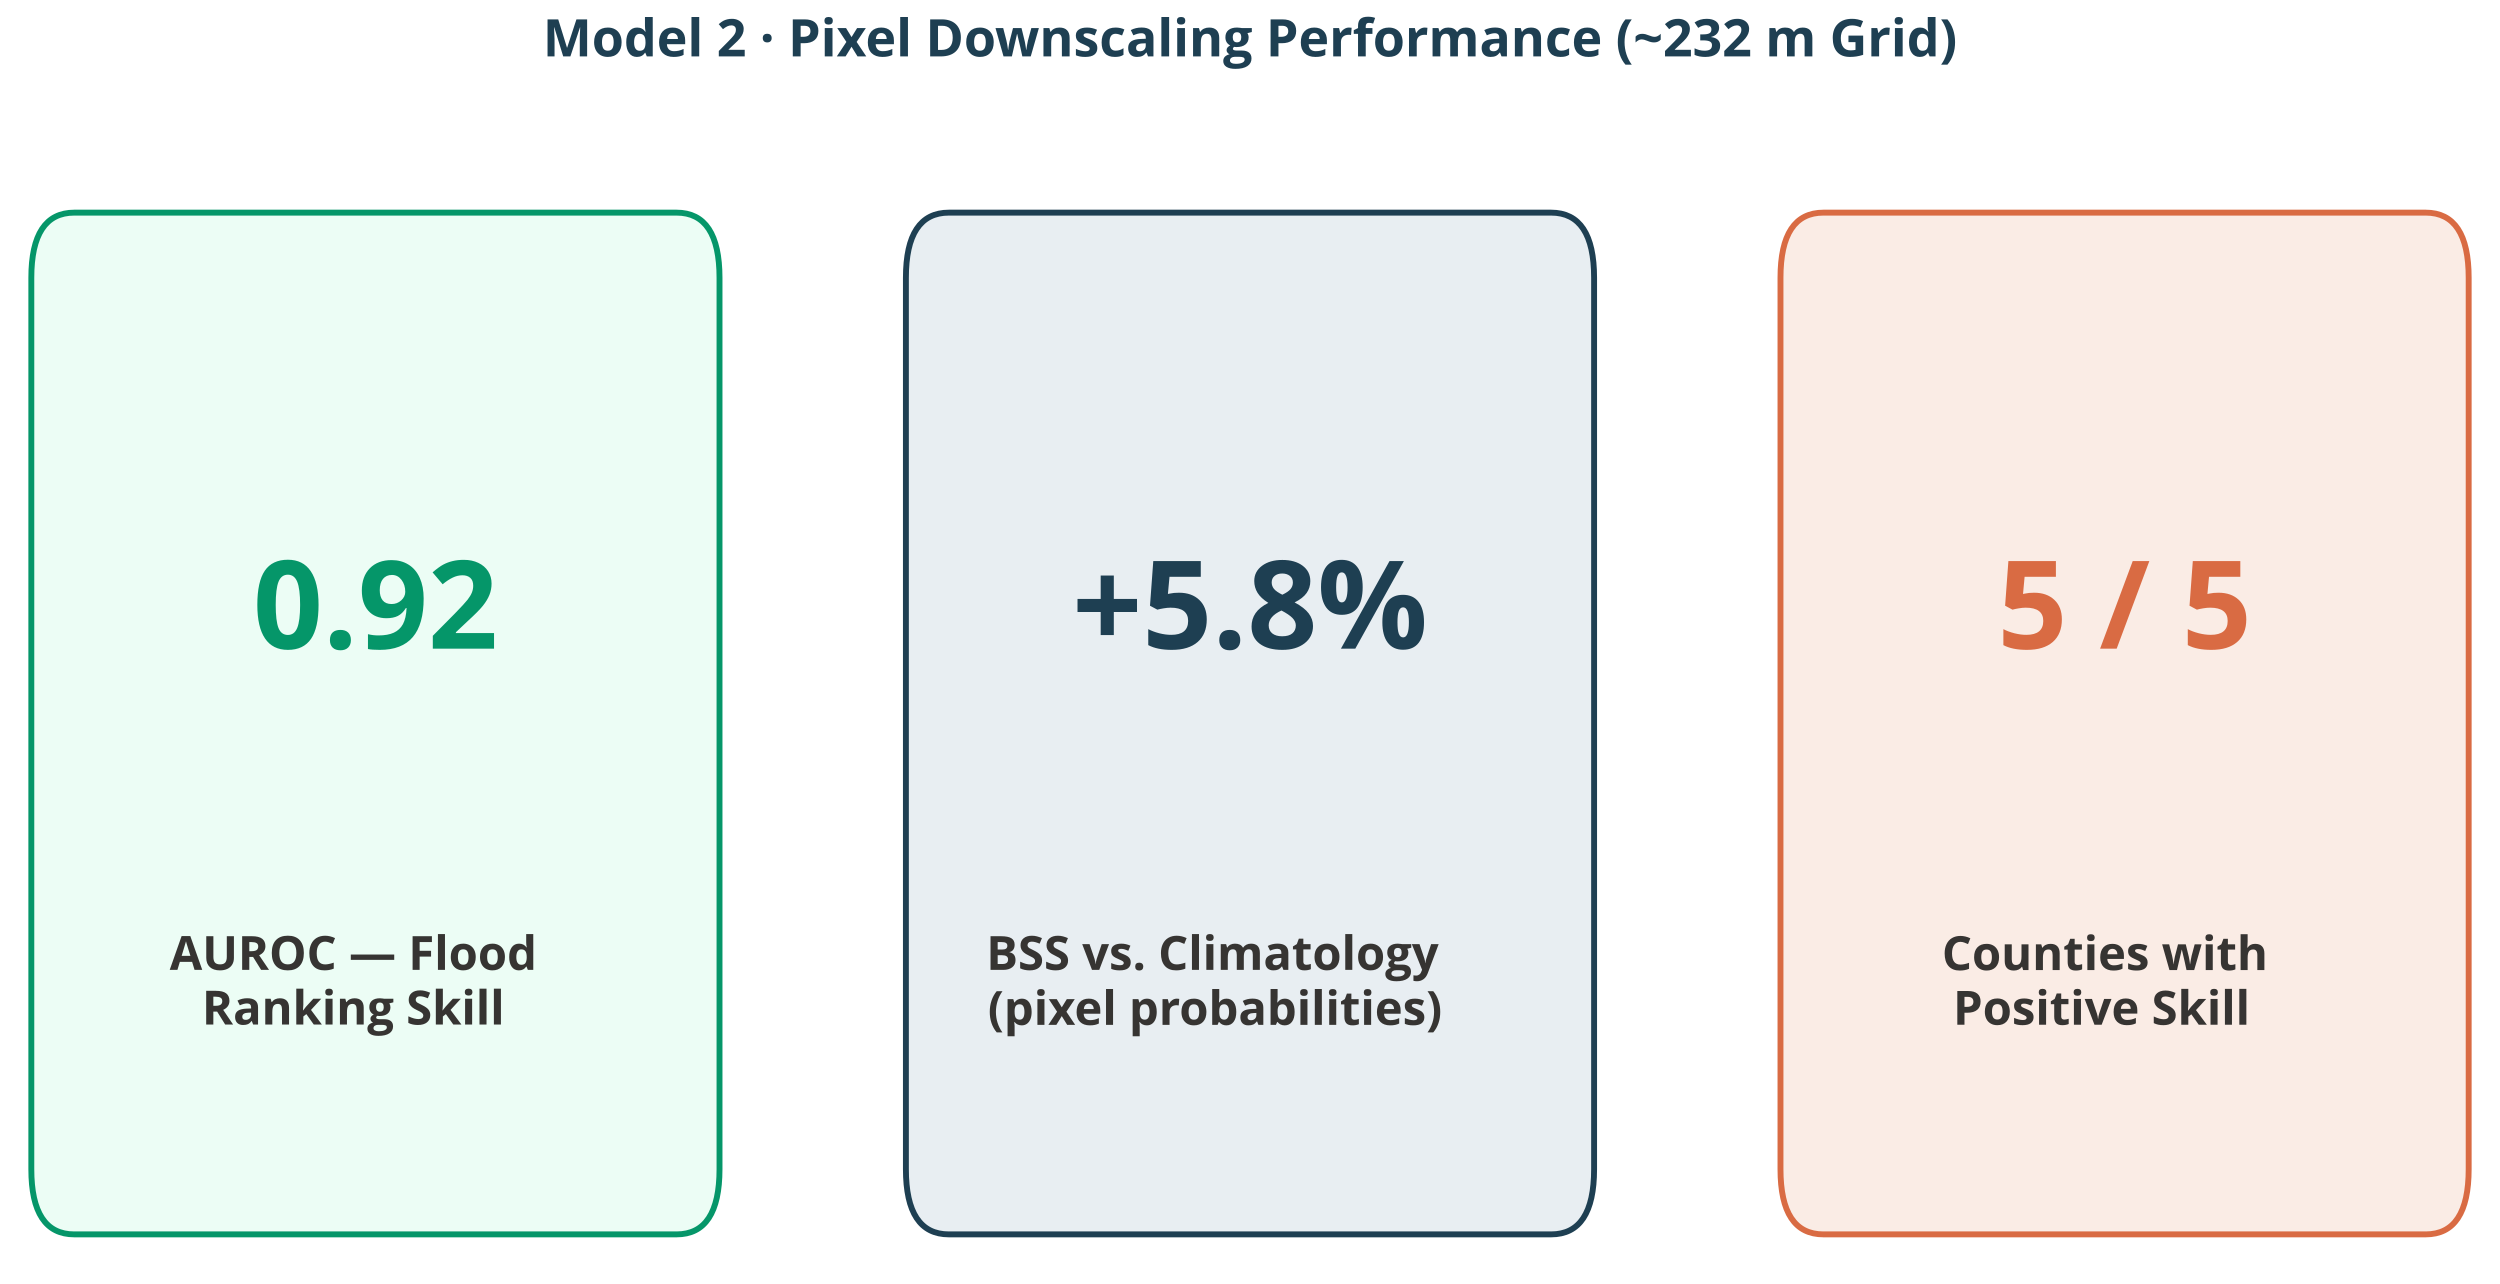
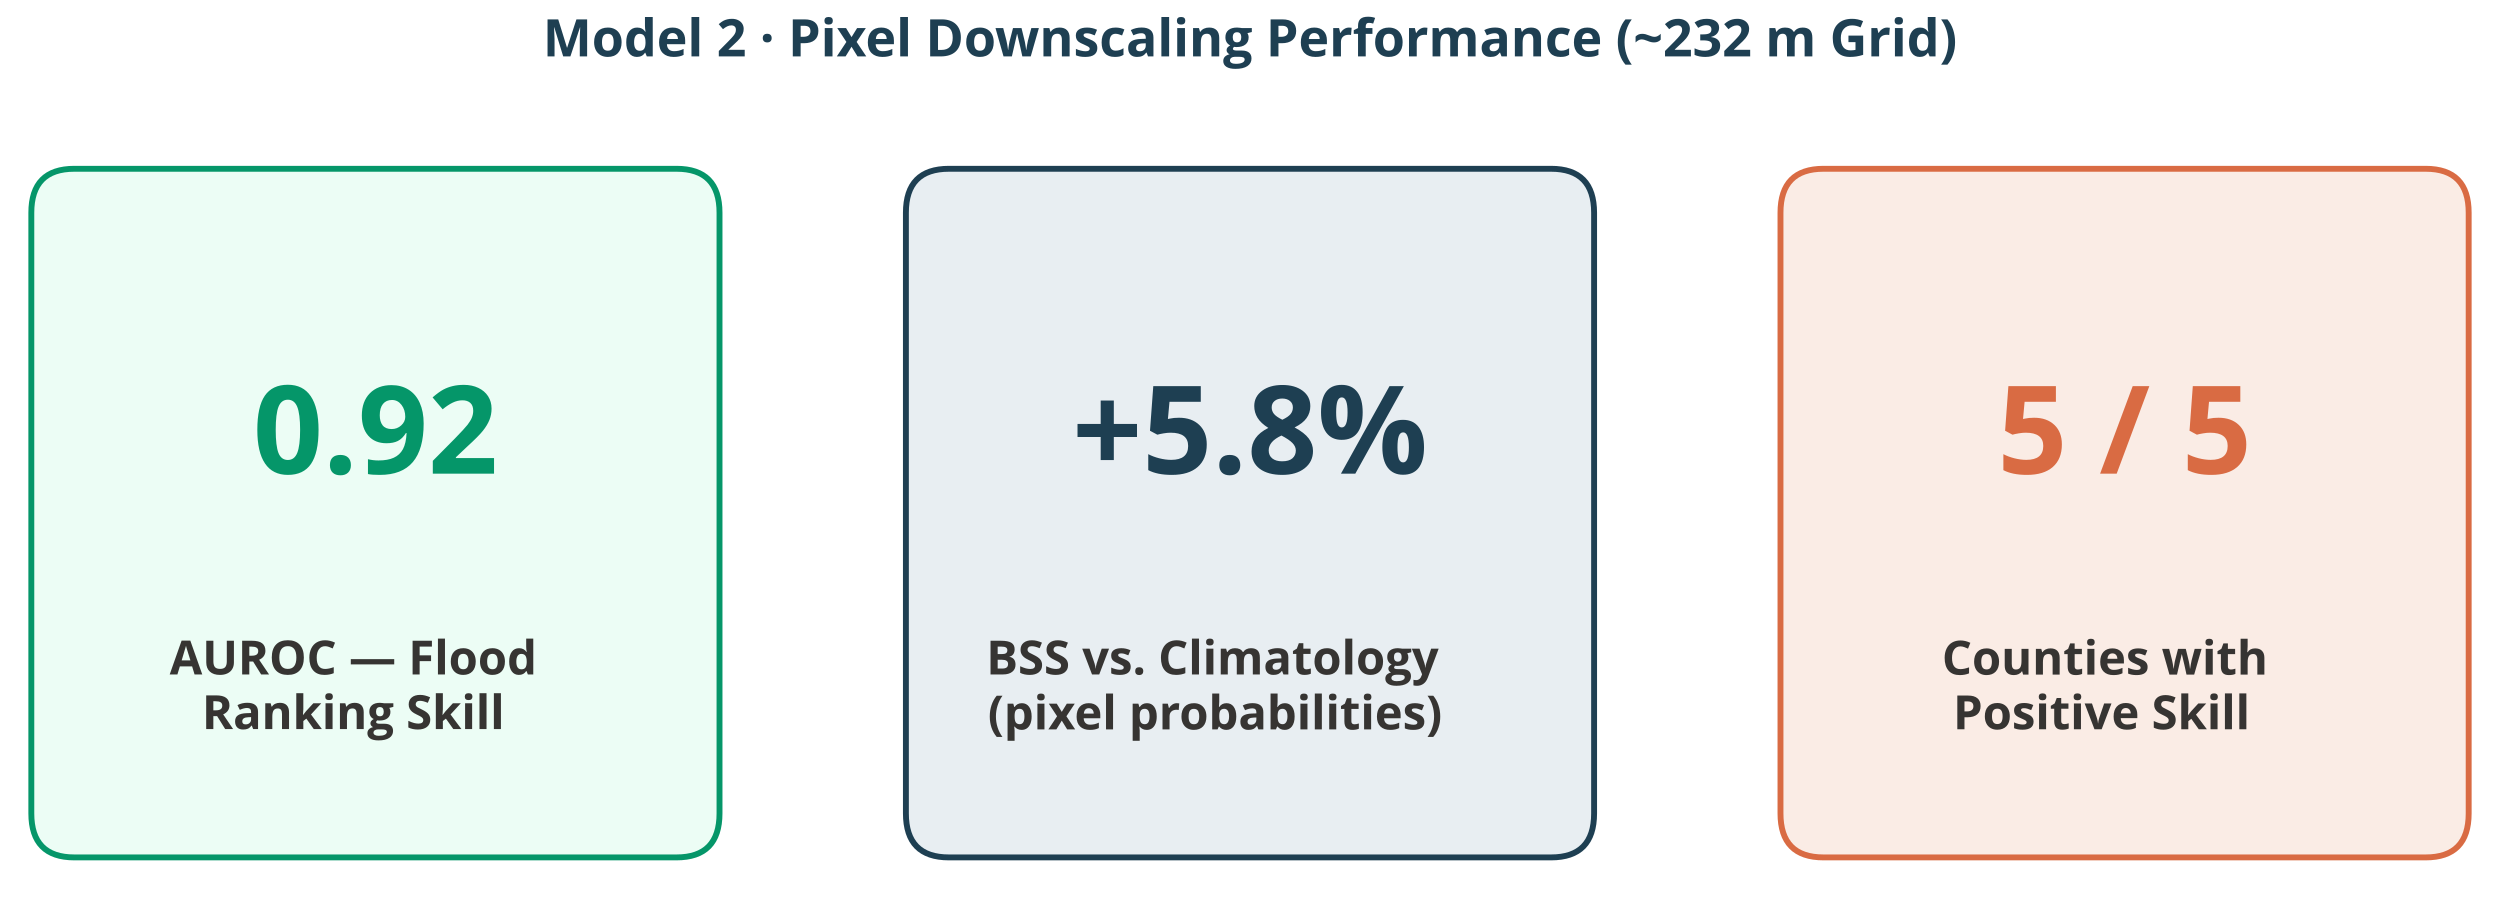
- <svg xmlns="http://www.w3.org/2000/svg" width="1059.84pt" height="544.32pt" viewBox="0 0 1059.84 544.32" version="1.1">
+ <svg xmlns="http://www.w3.org/2000/svg" width="1059.84pt" height="380.002pt" viewBox="0 0 1059.84 380.002" version="1.1">
  <defs>
    <style type="text/css">*{stroke-linejoin: round; stroke-linecap: butt}</style>
  </defs>
  <g id="figure_1">
    <g id="patch_1">
-       <path d="M 0 544.32  L 1059.84 544.32  L 1059.84 0  L 0 0  L 0 544.32  z " style="fill: none; opacity: 0" />
+       <path d="M 0 380.002  L 1059.84 380.002  L 1059.84 0  L 0 0  L 0 380.002  z " style="fill: none; opacity: 0" />
    </g>
    <g id="axes_1">
      <g id="patch_2">
-         <path d="M 31.513 523.296  L 286.794 523.296  Q 305.029 523.296 305.029 495.648  L 305.029 117.792  Q 305.029 90.144 286.794 90.144  L 31.513 90.144  Q 13.278 90.144 13.278 117.792  L 13.278 495.648  Q 13.278 523.296 31.513 523.296  z " clip-path="url(#pade3fa8c18)" style="fill: #ecfdf5; stroke: #059669; stroke-width: 2.5; stroke-linejoin: miter" />
+         <path d="M 31.513 363.485  L 286.794 363.485  Q 305.029 363.485 305.029 344.851  L 305.029 90.188  Q 305.029 71.554 286.794 71.554  L 31.513 71.554  Q 13.278 71.554 13.278 90.188  L 13.278 344.851  Q 13.278 363.485 31.513 363.485  z " clip-path="url(#pad281d652c)" style="fill: #ecfdf5; stroke: #059669; stroke-width: 2.5; stroke-linejoin: miter" />
      </g>
      <g id="text_1">
-         <text style="font-weight: 700; font-size: 52px; font-family: 'Open Sans', 'DejaVu Sans', 'Arial', sans-serif; text-anchor: middle; fill: #059669" x="159.153" y="274.989" transform="rotate(-0 159.1535 274.9887)">0.92</text>
+         <text style="font-weight: 700; font-size: 52px; font-family: 'Open Sans', 'DejaVu Sans', 'Arial', sans-serif; text-anchor: middle; fill: #059669" x="159.153" y="200.811" transform="rotate(-0 159.1535 200.8115)">0.92</text>
      </g>
      <g id="text_2">
-         <text style="font-weight: 700; font-size: 20px; font-family: 'Open Sans', 'DejaVu Sans', 'Arial', sans-serif; fill: #363432" transform="translate(71.94568 411.1749)">AUROC — Flood</text>
-         <text style="font-weight: 700; font-size: 20px; font-family: 'Open Sans', 'DejaVu Sans', 'Arial', sans-serif; fill: #363432" transform="translate(85.61443 434.3304)">Ranking Skill</text>
+         <text style="font-weight: 700; font-size: 20px; font-family: 'Open Sans', 'DejaVu Sans', 'Arial', sans-serif; fill: #363432" transform="translate(71.94568 285.9176)">AUROC — Flood</text>
+         <text style="font-weight: 700; font-size: 20px; font-family: 'Open Sans', 'DejaVu Sans', 'Arial', sans-serif; fill: #363432" transform="translate(85.61443 309.0731)">Ranking Skill</text>
      </g>
    </g>
    <g id="axes_2">
      <g id="patch_3">
-         <path d="M 402.279 523.296  L 657.561 523.296  Q 675.795 523.296 675.795 495.648  L 675.795 117.792  Q 675.795 90.144 657.561 90.144  L 402.279 90.144  Q 384.045 90.144 384.045 117.792  L 384.045 495.648  Q 384.045 523.296 402.279 523.296  z " clip-path="url(#pae30801fa9)" style="fill: #e8eef2; stroke: #1e3f52; stroke-width: 2.5; stroke-linejoin: miter" />
+         <path d="M 402.279 363.485  L 657.561 363.485  Q 675.795 363.485 675.795 344.851  L 675.795 90.188  Q 675.795 71.554 657.561 71.554  L 402.279 71.554  Q 384.045 71.554 384.045 90.188  L 384.045 344.851  Q 384.045 363.485 402.279 363.485  z " clip-path="url(#pa190cb3ada)" style="fill: #e8eef2; stroke: #1e3f52; stroke-width: 2.5; stroke-linejoin: miter" />
      </g>
      <g id="text_3">
-         <text style="font-weight: 700; font-size: 52px; font-family: 'Open Sans', 'DejaVu Sans', 'Arial', sans-serif; text-anchor: middle; fill: #1e3f52" x="529.92" y="274.989" transform="rotate(-0 529.92 274.9887)">+5.8%</text>
+         <text style="font-weight: 700; font-size: 52px; font-family: 'Open Sans', 'DejaVu Sans', 'Arial', sans-serif; text-anchor: middle; fill: #1e3f52" x="529.92" y="200.811" transform="rotate(-0 529.92 200.8115)">+5.8%</text>
      </g>
      <g id="text_4">
-         <text style="font-weight: 700; font-size: 20px; font-family: 'Open Sans', 'DejaVu Sans', 'Arial', sans-serif; fill: #363432" transform="translate(418.1247 411.1749)">BSS vs. Climatology</text>
-         <text style="font-weight: 700; font-size: 20px; font-family: 'Open Sans', 'DejaVu Sans', 'Arial', sans-serif; fill: #363432" transform="translate(418.8012 434.4866)">(pixel probabilities)</text>
+         <text style="font-weight: 700; font-size: 20px; font-family: 'Open Sans', 'DejaVu Sans', 'Arial', sans-serif; fill: #363432" transform="translate(418.1247 285.9176)">BSS vs. Climatology</text>
+         <text style="font-weight: 700; font-size: 20px; font-family: 'Open Sans', 'DejaVu Sans', 'Arial', sans-serif; fill: #363432" transform="translate(418.8012 309.2294)">(pixel probabilities)</text>
      </g>
    </g>
    <g id="axes_3">
      <g id="patch_4">
-         <path d="M 773.046 523.296  L 1028.327 523.296  Q 1046.562 523.296 1046.562 495.648  L 1046.562 117.792  Q 1046.562 90.144 1028.327 90.144  L 773.046 90.144  Q 754.811 90.144 754.811 117.792  L 754.811 495.648  Q 754.811 523.296 773.046 523.296  z " clip-path="url(#pe31e1dff55)" style="fill: #faece5; stroke: #d96b43; stroke-width: 2.5; stroke-linejoin: miter" />
+         <path d="M 773.046 363.485  L 1028.327 363.485  Q 1046.562 363.485 1046.562 344.851  L 1046.562 90.188  Q 1046.562 71.554 1028.327 71.554  L 773.046 71.554  Q 754.811 71.554 754.811 90.188  L 754.811 344.851  Q 754.811 363.485 773.046 363.485  z " clip-path="url(#p46e1de3893)" style="fill: #faece5; stroke: #d96b43; stroke-width: 2.5; stroke-linejoin: miter" />
      </g>
      <g id="text_5">
-         <text style="font-weight: 700; font-size: 52px; font-family: 'Open Sans', 'DejaVu Sans', 'Arial', sans-serif; text-anchor: middle; fill: #d96b43" x="900.687" y="274.989" transform="rotate(-0 900.6865 274.9887)">5 / 5</text>
+         <text style="font-weight: 700; font-size: 52px; font-family: 'Open Sans', 'DejaVu Sans', 'Arial', sans-serif; text-anchor: middle; fill: #d96b43" x="900.687" y="200.811" transform="rotate(-0 900.6865 200.8115)">5 / 5</text>
      </g>
      <g id="text_6">
-         <text style="font-weight: 700; font-size: 20px; font-family: 'Open Sans', 'DejaVu Sans', 'Arial', sans-serif; fill: #363432" transform="translate(823.2506 411.253)">Counties with</text>
-         <text style="font-weight: 700; font-size: 20px; font-family: 'Open Sans', 'DejaVu Sans', 'Arial', sans-serif; fill: #363432" transform="translate(827.9803 434.4085)">Positive Skill</text>
+         <text style="font-weight: 700; font-size: 20px; font-family: 'Open Sans', 'DejaVu Sans', 'Arial', sans-serif; fill: #363432" transform="translate(823.2506 285.9958)">Counties with</text>
+         <text style="font-weight: 700; font-size: 20px; font-family: 'Open Sans', 'DejaVu Sans', 'Arial', sans-serif; fill: #363432" transform="translate(827.9803 309.1512)">Positive Skill</text>
      </g>
    </g>
    <g id="text_7">
      <text style="font-weight: 700; font-size: 22px; font-family: 'Open Sans', 'DejaVu Sans', 'Arial', sans-serif; text-anchor: middle; fill: #1e3f52" x="529.92" y="23.917" transform="rotate(-0 529.92 23.91656)">Model 2 · Pixel Downscaling Performance (~232 m Grid)</text>
    </g>
  </g>
  <defs>
-     <clipPath id="pade3fa8c18">
-       <rect x="7.2" y="76.32" width="303.907" height="460.8" />
+     <clipPath id="pad281d652c">
+       <rect x="7.2" y="62.237" width="303.907" height="310.565" />
    </clipPath>
-     <clipPath id="pae30801fa9">
-       <rect x="377.967" y="76.32" width="303.907" height="460.8" />
+     <clipPath id="pa190cb3ada">
+       <rect x="377.967" y="62.237" width="303.907" height="310.565" />
    </clipPath>
-     <clipPath id="pe31e1dff55">
-       <rect x="748.733" y="76.32" width="303.907" height="460.8" />
+     <clipPath id="p46e1de3893">
+       <rect x="748.733" y="62.237" width="303.907" height="310.565" />
    </clipPath>
  </defs>
</svg>
